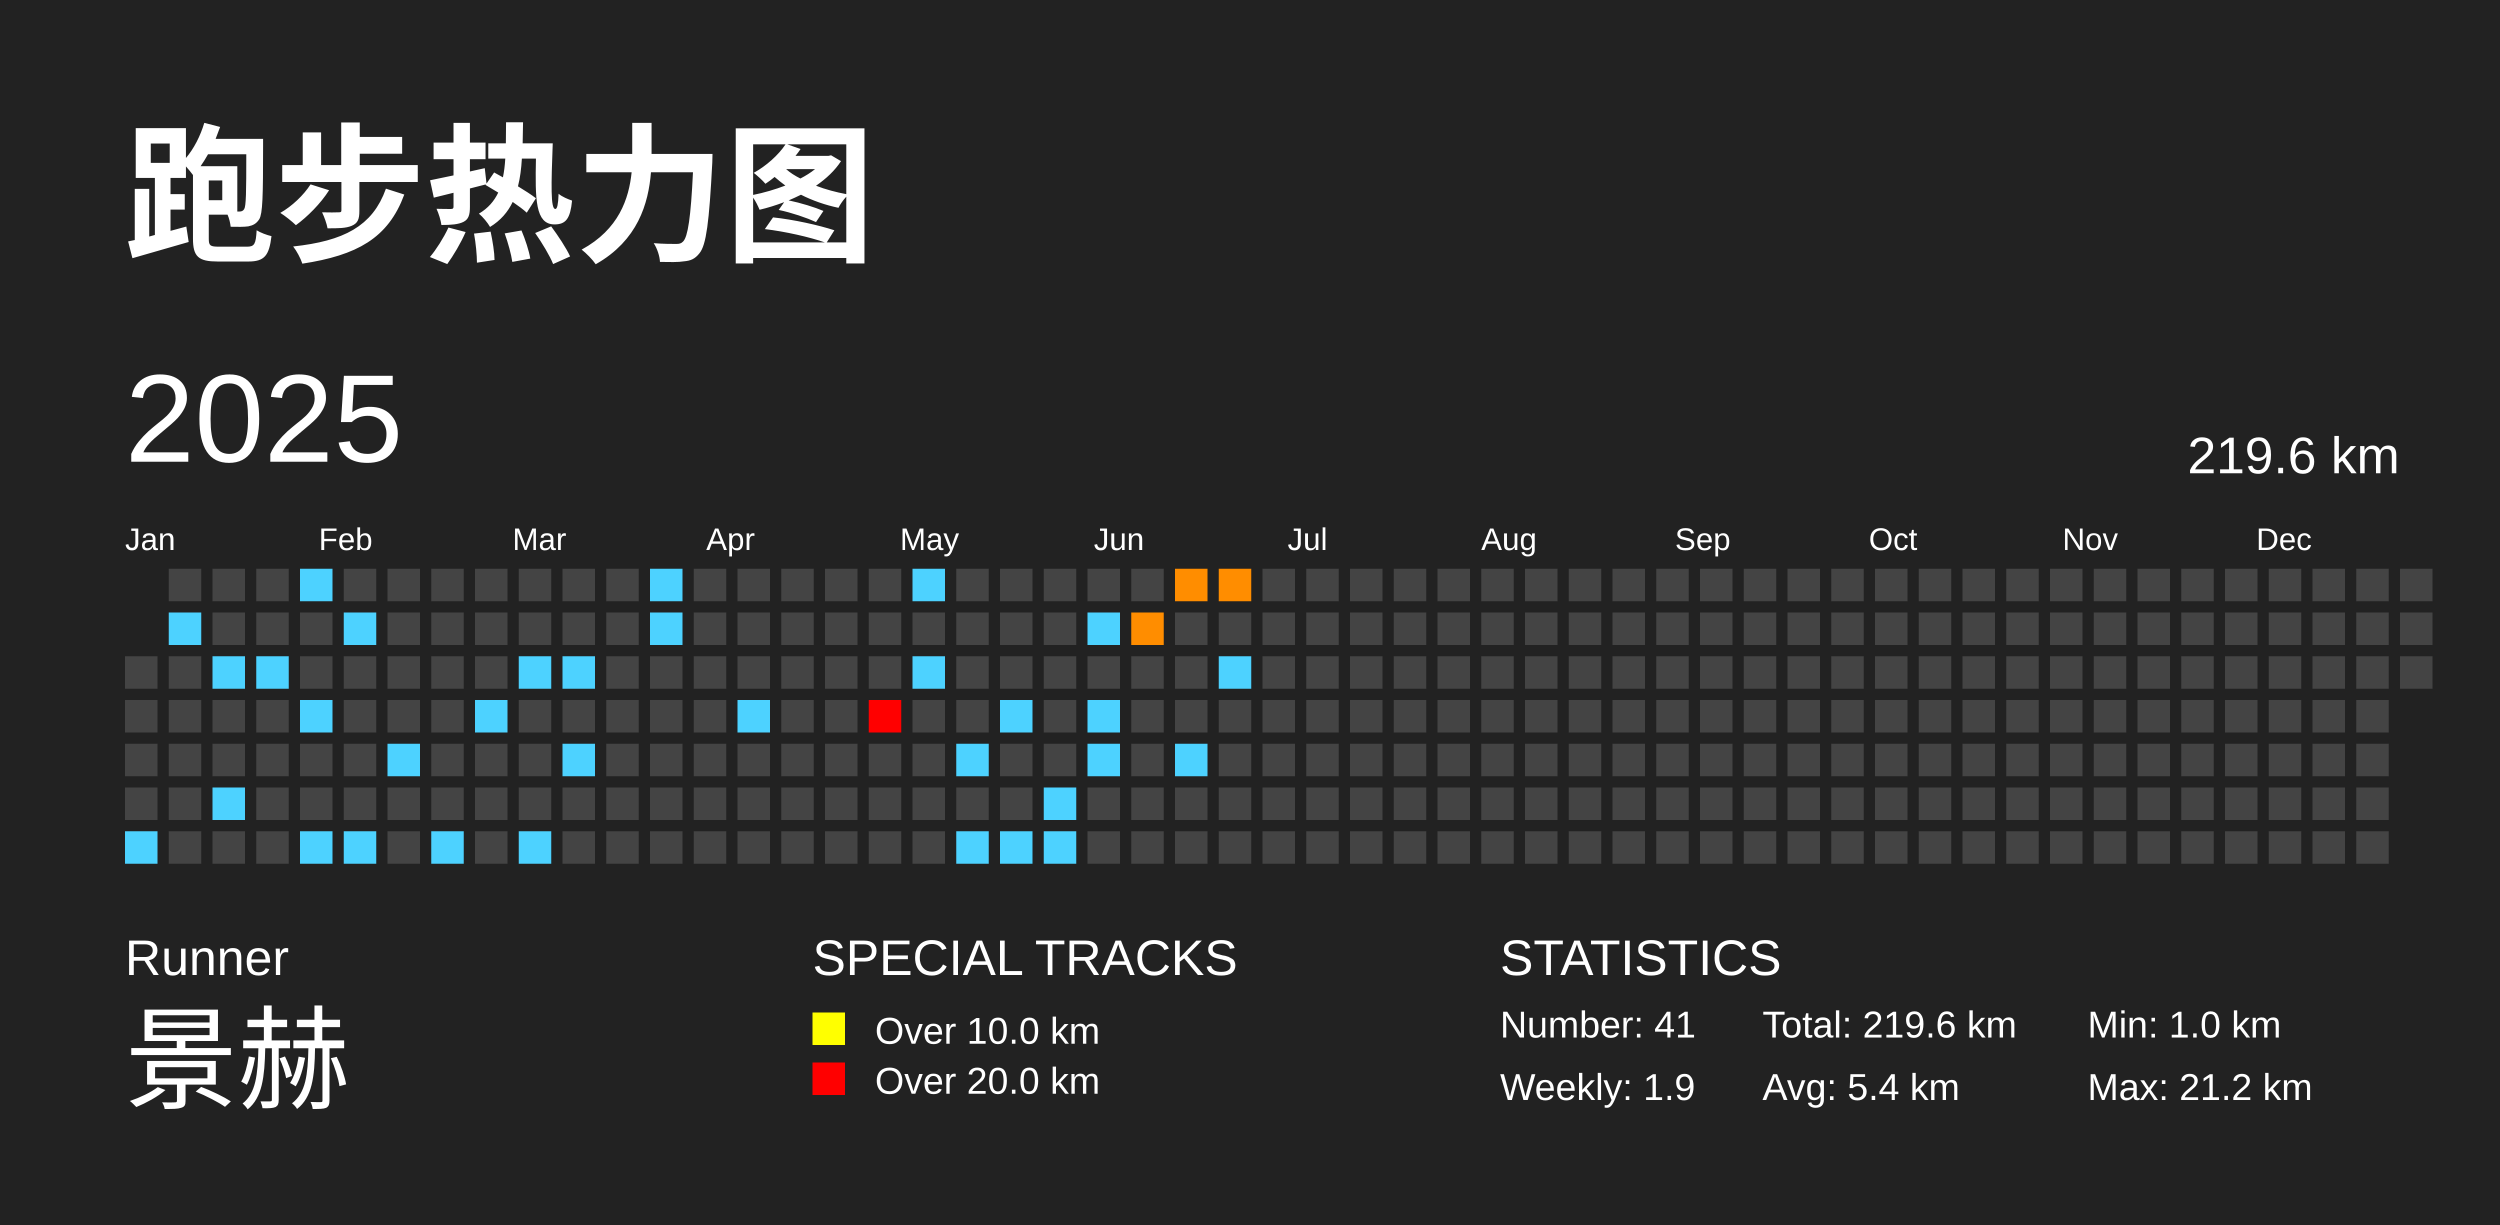
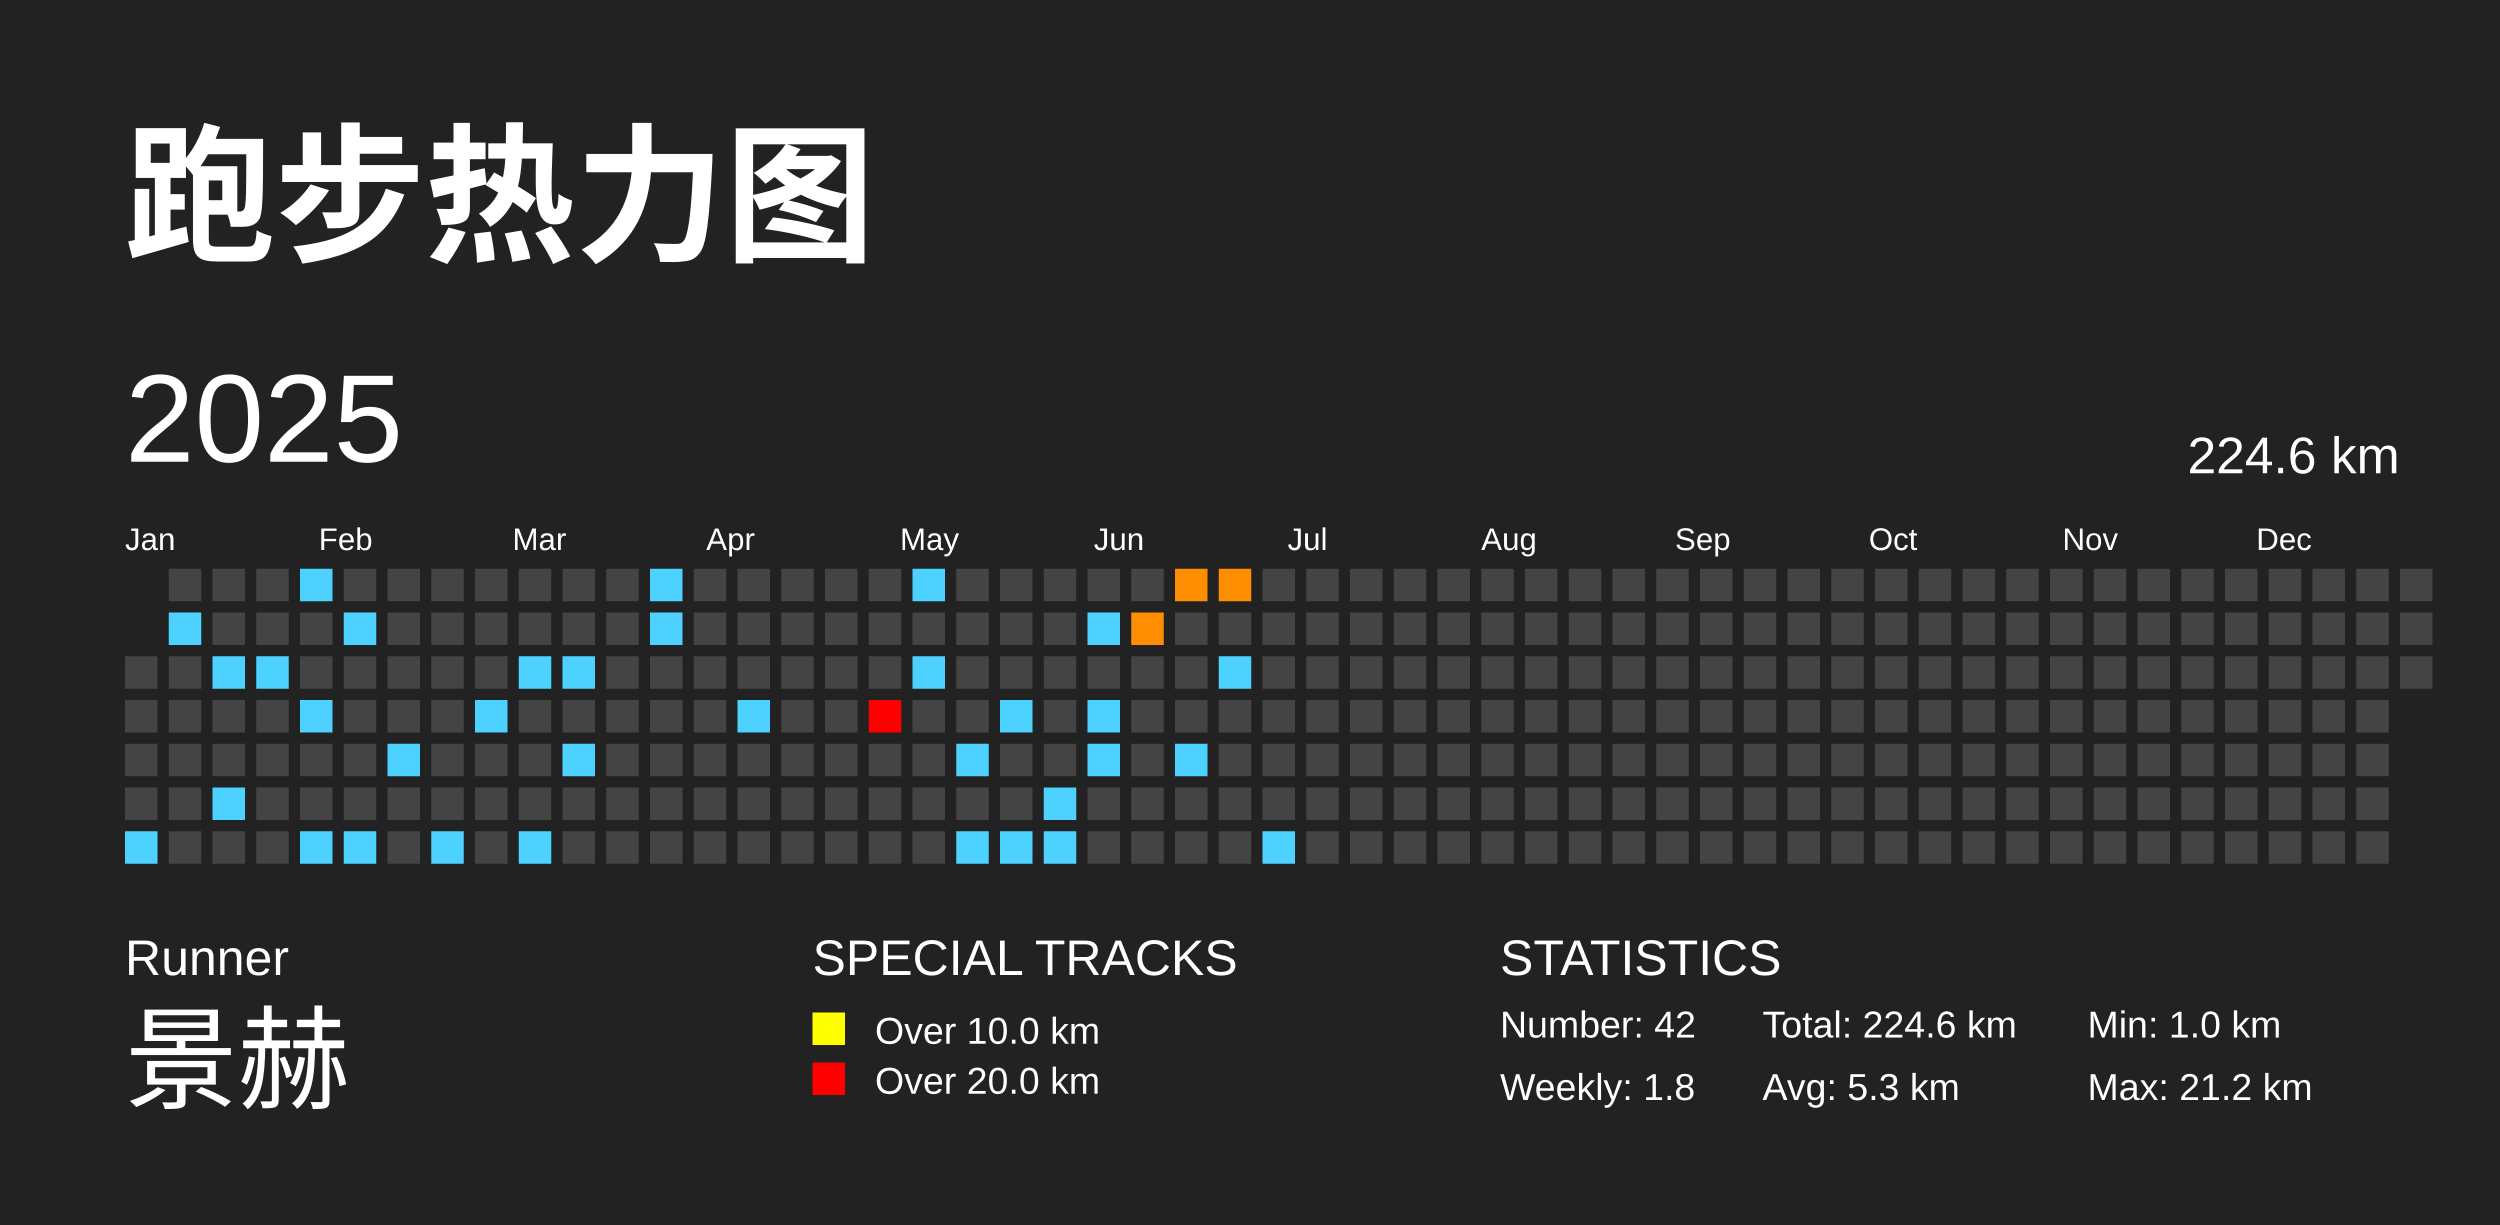
<svg xmlns="http://www.w3.org/2000/svg" baseProfile="full" height="98mm" version="1.1" viewBox="0,0,200,98" width="200mm">
  <defs />
  <rect fill="#222222" height="98" width="200" x="0" y="0" />
  <text fill="#FFFFFF" style="font-size:12px; font-family:Arial; font-weight:bold;" x="10" y="20">跑步热力图</text>
  <text fill="#FFFFFF" style="font-size:4px; font-family:Arial" x="10" y="78">Runner</text>
  <text fill="#FFFFFF" style="font-size:9px; font-family:Arial" x="10" y="88">景赫</text>
  <text fill="#FFFFFF" style="font-size:4px; font-family:Arial" x="65" y="78">SPECIAL TRACKS</text>
  <rect fill="yellow" height="2.6" width="2.6" x="65" y="81" />
  <text fill="#FFFFFF" style="font-size:3px; font-family:Arial" x="70" y="83.5">Over 10.0 km</text>
  <rect fill="red" height="2.6" width="2.6" x="65" y="85" />
  <text fill="#FFFFFF" style="font-size:3px; font-family:Arial" x="70" y="87.5">Over 20.0 km</text>
  <text fill="#FFFFFF" style="font-size:4px; font-family:Arial" x="120" y="78">STATISTICS</text>
-   <text fill="#FFFFFF" style="font-size:3px; font-family:Arial" x="120" y="83">Number: 41</text>
-   <text fill="#FFFFFF" style="font-size:3px; font-family:Arial" x="120" y="88">Weekly: 1.9</text>
-   <text fill="#FFFFFF" style="font-size:3px; font-family:Arial" x="141" y="83">Total: 219.6 km</text>
-   <text fill="#FFFFFF" style="font-size:3px; font-family:Arial" x="141" y="88">Avg: 5.4 km</text>
+   <text fill="#FFFFFF" style="font-size:3px; font-family:Arial" x="120" y="83">Number: 42</text>
+   <text fill="#FFFFFF" style="font-size:3px; font-family:Arial" x="120" y="88">Weekly: 1.8</text>
+   <text fill="#FFFFFF" style="font-size:3px; font-family:Arial" x="141" y="83">Total: 224.6 km</text>
+   <text fill="#FFFFFF" style="font-size:3px; font-family:Arial" x="141" y="88">Avg: 5.3 km</text>
  <text fill="#FFFFFF" style="font-size:3px; font-family:Arial" x="167" y="83">Min: 1.0 km</text>
  <text fill="#FFFFFF" style="font-size:3px; font-family:Arial" x="167" y="88">Max: 21.2 km</text>
  <text dominant-baseline="hanging" fill="#FFFFFF" style="font-size:10.0px; font-family:Arial;" x="10" y="30">2025</text>
-   <text dominant-baseline="hanging" fill="#FFFFFF" style="font-size:4.125px; font-family:Arial;" x="175" y="35">219.6 km</text>
+   <text dominant-baseline="hanging" fill="#FFFFFF" style="font-size:4.125px; font-family:Arial;" x="175" y="35">224.6 km</text>
  <text fill="#FFFFFF" style="font-size:2.5px; font-family:Arial" x="10.0" y="44">Jan</text>
  <text fill="#FFFFFF" style="font-size:2.5px; font-family:Arial" x="25.5" y="44">Feb</text>
  <text fill="#FFFFFF" style="font-size:2.5px; font-family:Arial" x="41.0" y="44">Mar</text>
  <text fill="#FFFFFF" style="font-size:2.5px; font-family:Arial" x="56.5" y="44">Apr</text>
  <text fill="#FFFFFF" style="font-size:2.5px; font-family:Arial" x="72.0" y="44">May</text>
  <text fill="#FFFFFF" style="font-size:2.5px; font-family:Arial" x="87.5" y="44">Jun</text>
  <text fill="#FFFFFF" style="font-size:2.5px; font-family:Arial" x="103.0" y="44">Jul</text>
  <text fill="#FFFFFF" style="font-size:2.5px; font-family:Arial" x="118.5" y="44">Aug</text>
  <text fill="#FFFFFF" style="font-size:2.5px; font-family:Arial" x="134.0" y="44">Sep</text>
  <text fill="#FFFFFF" style="font-size:2.5px; font-family:Arial" x="149.5" y="44">Oct</text>
  <text fill="#FFFFFF" style="font-size:2.5px; font-family:Arial" x="165.0" y="44">Nov</text>
  <text fill="#FFFFFF" style="font-size:2.5px; font-family:Arial" x="180.5" y="44">Dec</text>
  <rect fill="#444444" height="2.6" width="2.6" x="10.0" y="52.5" />
  <rect fill="#444444" height="2.6" width="2.6" x="10.0" y="56.0" />
  <rect fill="#444444" height="2.6" width="2.6" x="10.0" y="59.5" />
  <rect fill="#444444" height="2.6" width="2.6" x="10.0" y="63.0" />
  <rect fill="#4dd2ff" height="2.6" width="2.6" x="10.0" y="66.5" />
  <rect fill="#444444" height="2.6" width="2.6" x="13.5" y="45.5" />
  <rect fill="#4dd2ff" height="2.6" width="2.6" x="13.5" y="49.0" />
  <rect fill="#444444" height="2.6" width="2.6" x="13.5" y="52.5" />
  <rect fill="#444444" height="2.6" width="2.6" x="13.5" y="56.0" />
  <rect fill="#444444" height="2.6" width="2.6" x="13.5" y="59.5" />
  <rect fill="#444444" height="2.6" width="2.6" x="13.5" y="63.0" />
  <rect fill="#444444" height="2.6" width="2.6" x="13.5" y="66.5" />
  <rect fill="#444444" height="2.6" width="2.6" x="17.0" y="45.5" />
  <rect fill="#444444" height="2.6" width="2.6" x="17.0" y="49.0" />
  <rect fill="#4dd2ff" height="2.6" width="2.6" x="17.0" y="52.5" />
  <rect fill="#444444" height="2.6" width="2.6" x="17.0" y="56.0" />
  <rect fill="#444444" height="2.6" width="2.6" x="17.0" y="59.5" />
  <rect fill="#4dd2ff" height="2.6" width="2.6" x="17.0" y="63.0" />
  <rect fill="#444444" height="2.6" width="2.6" x="17.0" y="66.5" />
  <rect fill="#444444" height="2.6" width="2.6" x="20.5" y="45.5" />
  <rect fill="#444444" height="2.6" width="2.6" x="20.5" y="49.0" />
  <rect fill="#4dd2ff" height="2.6" width="2.6" x="20.5" y="52.5" />
  <rect fill="#444444" height="2.6" width="2.6" x="20.5" y="56.0" />
  <rect fill="#444444" height="2.6" width="2.6" x="20.5" y="59.5" />
  <rect fill="#444444" height="2.6" width="2.6" x="20.5" y="63.0" />
  <rect fill="#444444" height="2.6" width="2.6" x="20.5" y="66.5" />
  <rect fill="#4dd2ff" height="2.6" width="2.6" x="24.0" y="45.5" />
  <rect fill="#444444" height="2.6" width="2.6" x="24.0" y="49.0" />
  <rect fill="#444444" height="2.6" width="2.6" x="24.0" y="52.5" />
  <rect fill="#4dd2ff" height="2.6" width="2.6" x="24.0" y="56.0" />
  <rect fill="#444444" height="2.6" width="2.6" x="24.0" y="59.5" />
  <rect fill="#444444" height="2.6" width="2.6" x="24.0" y="63.0" />
  <rect fill="#4dd2ff" height="2.6" width="2.6" x="24.0" y="66.5" />
  <rect fill="#444444" height="2.6" width="2.6" x="27.5" y="45.5" />
  <rect fill="#4dd2ff" height="2.6" width="2.6" x="27.5" y="49.0" />
  <rect fill="#444444" height="2.6" width="2.6" x="27.5" y="52.5" />
  <rect fill="#444444" height="2.6" width="2.6" x="27.5" y="56.0" />
  <rect fill="#444444" height="2.6" width="2.6" x="27.5" y="59.5" />
  <rect fill="#444444" height="2.6" width="2.6" x="27.5" y="63.0" />
  <rect fill="#4dd2ff" height="2.6" width="2.6" x="27.5" y="66.5" />
  <rect fill="#444444" height="2.6" width="2.6" x="31.0" y="45.5" />
  <rect fill="#444444" height="2.6" width="2.6" x="31.0" y="49.0" />
  <rect fill="#444444" height="2.6" width="2.6" x="31.0" y="52.5" />
  <rect fill="#444444" height="2.6" width="2.6" x="31.0" y="56.0" />
  <rect fill="#4dd2ff" height="2.6" width="2.6" x="31.0" y="59.5" />
  <rect fill="#444444" height="2.6" width="2.6" x="31.0" y="63.0" />
  <rect fill="#444444" height="2.6" width="2.6" x="31.0" y="66.5" />
  <rect fill="#444444" height="2.6" width="2.6" x="34.5" y="45.5" />
  <rect fill="#444444" height="2.6" width="2.6" x="34.5" y="49.0" />
  <rect fill="#444444" height="2.6" width="2.6" x="34.5" y="52.5" />
  <rect fill="#444444" height="2.6" width="2.6" x="34.5" y="56.0" />
  <rect fill="#444444" height="2.6" width="2.6" x="34.5" y="59.5" />
  <rect fill="#444444" height="2.6" width="2.6" x="34.5" y="63.0" />
  <rect fill="#4dd2ff" height="2.6" width="2.6" x="34.5" y="66.5" />
  <rect fill="#444444" height="2.6" width="2.6" x="38.0" y="45.5" />
  <rect fill="#444444" height="2.6" width="2.6" x="38.0" y="49.0" />
  <rect fill="#444444" height="2.6" width="2.6" x="38.0" y="52.5" />
  <rect fill="#4dd2ff" height="2.6" width="2.6" x="38.0" y="56.0" />
  <rect fill="#444444" height="2.6" width="2.6" x="38.0" y="59.5" />
  <rect fill="#444444" height="2.6" width="2.6" x="38.0" y="63.0" />
  <rect fill="#444444" height="2.6" width="2.6" x="38.0" y="66.5" />
  <rect fill="#444444" height="2.6" width="2.6" x="41.5" y="45.5" />
  <rect fill="#444444" height="2.6" width="2.6" x="41.5" y="49.0" />
  <rect fill="#4dd2ff" height="2.6" width="2.6" x="41.5" y="52.5" />
  <rect fill="#444444" height="2.6" width="2.6" x="41.5" y="56.0" />
  <rect fill="#444444" height="2.6" width="2.6" x="41.5" y="59.5" />
  <rect fill="#444444" height="2.6" width="2.6" x="41.5" y="63.0" />
  <rect fill="#4dd2ff" height="2.6" width="2.6" x="41.5" y="66.5" />
  <rect fill="#444444" height="2.6" width="2.6" x="45.0" y="45.5" />
  <rect fill="#444444" height="2.6" width="2.6" x="45.0" y="49.0" />
  <rect fill="#4dd2ff" height="2.6" width="2.6" x="45.0" y="52.5" />
  <rect fill="#444444" height="2.6" width="2.6" x="45.0" y="56.0" />
  <rect fill="#4dd2ff" height="2.6" width="2.6" x="45.0" y="59.5" />
  <rect fill="#444444" height="2.6" width="2.6" x="45.0" y="63.0" />
  <rect fill="#444444" height="2.6" width="2.6" x="45.0" y="66.5" />
  <rect fill="#444444" height="2.6" width="2.6" x="48.5" y="45.5" />
  <rect fill="#444444" height="2.6" width="2.6" x="48.5" y="49.0" />
  <rect fill="#444444" height="2.6" width="2.6" x="48.5" y="52.5" />
  <rect fill="#444444" height="2.6" width="2.6" x="48.5" y="56.0" />
  <rect fill="#444444" height="2.6" width="2.6" x="48.5" y="59.5" />
  <rect fill="#444444" height="2.6" width="2.6" x="48.5" y="63.0" />
  <rect fill="#444444" height="2.6" width="2.6" x="48.5" y="66.5" />
  <rect fill="#4dd2ff" height="2.6" width="2.6" x="52.0" y="45.5" />
  <rect fill="#4dd2ff" height="2.6" width="2.6" x="52.0" y="49.0" />
  <rect fill="#444444" height="2.6" width="2.6" x="52.0" y="52.5" />
  <rect fill="#444444" height="2.6" width="2.6" x="52.0" y="56.0" />
  <rect fill="#444444" height="2.6" width="2.6" x="52.0" y="59.5" />
  <rect fill="#444444" height="2.6" width="2.6" x="52.0" y="63.0" />
  <rect fill="#444444" height="2.6" width="2.6" x="52.0" y="66.5" />
  <rect fill="#444444" height="2.6" width="2.6" x="55.5" y="45.5" />
  <rect fill="#444444" height="2.6" width="2.6" x="55.5" y="49.0" />
  <rect fill="#444444" height="2.6" width="2.6" x="55.5" y="52.5" />
  <rect fill="#444444" height="2.6" width="2.6" x="55.5" y="56.0" />
  <rect fill="#444444" height="2.6" width="2.6" x="55.5" y="59.5" />
  <rect fill="#444444" height="2.6" width="2.6" x="55.5" y="63.0" />
  <rect fill="#444444" height="2.6" width="2.6" x="55.5" y="66.5" />
  <rect fill="#444444" height="2.6" width="2.6" x="59.0" y="45.5" />
  <rect fill="#444444" height="2.6" width="2.6" x="59.0" y="49.0" />
  <rect fill="#444444" height="2.6" width="2.6" x="59.0" y="52.5" />
  <rect fill="#4dd2ff" height="2.6" width="2.6" x="59.0" y="56.0" />
  <rect fill="#444444" height="2.6" width="2.6" x="59.0" y="59.5" />
  <rect fill="#444444" height="2.6" width="2.6" x="59.0" y="63.0" />
  <rect fill="#444444" height="2.6" width="2.6" x="59.0" y="66.5" />
  <rect fill="#444444" height="2.6" width="2.6" x="62.5" y="45.5" />
  <rect fill="#444444" height="2.6" width="2.6" x="62.5" y="49.0" />
  <rect fill="#444444" height="2.6" width="2.6" x="62.5" y="52.5" />
  <rect fill="#444444" height="2.6" width="2.6" x="62.5" y="56.0" />
  <rect fill="#444444" height="2.6" width="2.6" x="62.5" y="59.5" />
  <rect fill="#444444" height="2.6" width="2.6" x="62.5" y="63.0" />
  <rect fill="#444444" height="2.6" width="2.6" x="62.5" y="66.5" />
  <rect fill="#444444" height="2.6" width="2.6" x="66.0" y="45.5" />
  <rect fill="#444444" height="2.6" width="2.6" x="66.0" y="49.0" />
  <rect fill="#444444" height="2.6" width="2.6" x="66.0" y="52.5" />
  <rect fill="#444444" height="2.6" width="2.6" x="66.0" y="56.0" />
  <rect fill="#444444" height="2.6" width="2.6" x="66.0" y="59.5" />
  <rect fill="#444444" height="2.6" width="2.6" x="66.0" y="63.0" />
  <rect fill="#444444" height="2.6" width="2.6" x="66.0" y="66.5" />
  <rect fill="#444444" height="2.6" width="2.6" x="69.5" y="45.5" />
  <rect fill="#444444" height="2.6" width="2.6" x="69.5" y="49.0" />
  <rect fill="#444444" height="2.6" width="2.6" x="69.5" y="52.5" />
  <rect fill="red" height="2.6" width="2.6" x="69.5" y="56.0" />
  <rect fill="#444444" height="2.6" width="2.6" x="69.5" y="59.5" />
  <rect fill="#444444" height="2.6" width="2.6" x="69.5" y="63.0" />
  <rect fill="#444444" height="2.6" width="2.6" x="69.5" y="66.5" />
  <rect fill="#4dd2ff" height="2.6" width="2.6" x="73.0" y="45.5" />
  <rect fill="#444444" height="2.6" width="2.6" x="73.0" y="49.0" />
  <rect fill="#4dd2ff" height="2.6" width="2.6" x="73.0" y="52.5" />
  <rect fill="#444444" height="2.6" width="2.6" x="73.0" y="56.0" />
  <rect fill="#444444" height="2.6" width="2.6" x="73.0" y="59.5" />
  <rect fill="#444444" height="2.6" width="2.6" x="73.0" y="63.0" />
  <rect fill="#444444" height="2.6" width="2.6" x="73.0" y="66.5" />
  <rect fill="#444444" height="2.6" width="2.6" x="76.5" y="45.5" />
  <rect fill="#444444" height="2.6" width="2.6" x="76.5" y="49.0" />
  <rect fill="#444444" height="2.6" width="2.6" x="76.5" y="52.5" />
  <rect fill="#444444" height="2.6" width="2.6" x="76.5" y="56.0" />
  <rect fill="#4dd2ff" height="2.6" width="2.6" x="76.5" y="59.5" />
  <rect fill="#444444" height="2.6" width="2.6" x="76.5" y="63.0" />
  <rect fill="#4dd2ff" height="2.6" width="2.6" x="76.5" y="66.5" />
  <rect fill="#444444" height="2.6" width="2.6" x="80.0" y="45.5" />
  <rect fill="#444444" height="2.6" width="2.6" x="80.0" y="49.0" />
  <rect fill="#444444" height="2.6" width="2.6" x="80.0" y="52.5" />
  <rect fill="#4dd2ff" height="2.6" width="2.6" x="80.0" y="56.0" />
  <rect fill="#444444" height="2.6" width="2.6" x="80.0" y="59.5" />
  <rect fill="#444444" height="2.6" width="2.6" x="80.0" y="63.0" />
  <rect fill="#4dd2ff" height="2.6" width="2.6" x="80.0" y="66.5" />
  <rect fill="#444444" height="2.6" width="2.6" x="83.5" y="45.5" />
  <rect fill="#444444" height="2.6" width="2.6" x="83.5" y="49.0" />
  <rect fill="#444444" height="2.6" width="2.6" x="83.5" y="52.5" />
  <rect fill="#444444" height="2.6" width="2.6" x="83.5" y="56.0" />
  <rect fill="#444444" height="2.6" width="2.6" x="83.5" y="59.5" />
  <rect fill="#4dd2ff" height="2.6" width="2.6" x="83.5" y="63.0" />
  <rect fill="#4dd2ff" height="2.6" width="2.6" x="83.5" y="66.5" />
  <rect fill="#444444" height="2.6" width="2.6" x="87.0" y="45.5" />
  <rect fill="#4dd2ff" height="2.6" width="2.6" x="87.0" y="49.0" />
  <rect fill="#444444" height="2.6" width="2.6" x="87.0" y="52.5" />
  <rect fill="#4dd2ff" height="2.6" width="2.6" x="87.0" y="56.0" />
  <rect fill="#4dd2ff" height="2.6" width="2.6" x="87.0" y="59.5" />
  <rect fill="#444444" height="2.6" width="2.6" x="87.0" y="63.0" />
  <rect fill="#444444" height="2.6" width="2.6" x="87.0" y="66.5" />
  <rect fill="#444444" height="2.6" width="2.6" x="90.5" y="45.5" />
  <rect fill="#ff8d00" height="2.6" width="2.6" x="90.5" y="49.0" />
  <rect fill="#444444" height="2.6" width="2.6" x="90.5" y="52.5" />
  <rect fill="#444444" height="2.6" width="2.6" x="90.5" y="56.0" />
  <rect fill="#444444" height="2.6" width="2.6" x="90.5" y="59.5" />
  <rect fill="#444444" height="2.6" width="2.6" x="90.5" y="63.0" />
  <rect fill="#444444" height="2.6" width="2.6" x="90.5" y="66.5" />
  <rect fill="#ff8d00" height="2.6" width="2.6" x="94.0" y="45.5" />
  <rect fill="#444444" height="2.6" width="2.6" x="94.0" y="49.0" />
  <rect fill="#444444" height="2.6" width="2.6" x="94.0" y="52.5" />
  <rect fill="#444444" height="2.6" width="2.6" x="94.0" y="56.0" />
  <rect fill="#4dd2ff" height="2.6" width="2.6" x="94.0" y="59.5" />
  <rect fill="#444444" height="2.6" width="2.6" x="94.0" y="63.0" />
  <rect fill="#444444" height="2.6" width="2.6" x="94.0" y="66.5" />
  <rect fill="#ff8d00" height="2.6" width="2.6" x="97.5" y="45.5" />
  <rect fill="#444444" height="2.6" width="2.6" x="97.5" y="49.0" />
  <rect fill="#4dd2ff" height="2.6" width="2.6" x="97.5" y="52.5" />
  <rect fill="#444444" height="2.6" width="2.6" x="97.5" y="56.0" />
  <rect fill="#444444" height="2.6" width="2.6" x="97.5" y="59.5" />
  <rect fill="#444444" height="2.6" width="2.6" x="97.5" y="63.0" />
  <rect fill="#444444" height="2.6" width="2.6" x="97.5" y="66.5" />
  <rect fill="#444444" height="2.6" width="2.6" x="101.0" y="45.5" />
  <rect fill="#444444" height="2.6" width="2.6" x="101.0" y="49.0" />
  <rect fill="#444444" height="2.6" width="2.6" x="101.0" y="52.5" />
  <rect fill="#444444" height="2.6" width="2.6" x="101.0" y="56.0" />
  <rect fill="#444444" height="2.6" width="2.6" x="101.0" y="59.5" />
  <rect fill="#444444" height="2.6" width="2.6" x="101.0" y="63.0" />
-   <rect fill="#444444" height="2.6" width="2.6" x="101.0" y="66.5" />
+   <rect fill="#4dd2ff" height="2.6" width="2.6" x="101.0" y="66.5" />
  <rect fill="#444444" height="2.6" width="2.6" x="104.5" y="45.5" />
  <rect fill="#444444" height="2.6" width="2.6" x="104.5" y="49.0" />
  <rect fill="#444444" height="2.6" width="2.6" x="104.5" y="52.5" />
  <rect fill="#444444" height="2.6" width="2.6" x="104.5" y="56.0" />
  <rect fill="#444444" height="2.6" width="2.6" x="104.5" y="59.5" />
  <rect fill="#444444" height="2.6" width="2.6" x="104.5" y="63.0" />
  <rect fill="#444444" height="2.6" width="2.6" x="104.5" y="66.5" />
  <rect fill="#444444" height="2.6" width="2.6" x="108.0" y="45.5" />
  <rect fill="#444444" height="2.6" width="2.6" x="108.0" y="49.0" />
  <rect fill="#444444" height="2.6" width="2.6" x="108.0" y="52.5" />
  <rect fill="#444444" height="2.6" width="2.6" x="108.0" y="56.0" />
  <rect fill="#444444" height="2.6" width="2.6" x="108.0" y="59.5" />
  <rect fill="#444444" height="2.6" width="2.6" x="108.0" y="63.0" />
  <rect fill="#444444" height="2.6" width="2.6" x="108.0" y="66.5" />
  <rect fill="#444444" height="2.6" width="2.6" x="111.5" y="45.5" />
  <rect fill="#444444" height="2.6" width="2.6" x="111.5" y="49.0" />
  <rect fill="#444444" height="2.6" width="2.6" x="111.5" y="52.5" />
  <rect fill="#444444" height="2.6" width="2.6" x="111.5" y="56.0" />
  <rect fill="#444444" height="2.6" width="2.6" x="111.5" y="59.5" />
  <rect fill="#444444" height="2.6" width="2.6" x="111.5" y="63.0" />
  <rect fill="#444444" height="2.6" width="2.6" x="111.5" y="66.5" />
  <rect fill="#444444" height="2.6" width="2.6" x="115.0" y="45.5" />
  <rect fill="#444444" height="2.6" width="2.6" x="115.0" y="49.0" />
  <rect fill="#444444" height="2.6" width="2.6" x="115.0" y="52.5" />
  <rect fill="#444444" height="2.6" width="2.6" x="115.0" y="56.0" />
  <rect fill="#444444" height="2.6" width="2.6" x="115.0" y="59.5" />
  <rect fill="#444444" height="2.6" width="2.6" x="115.0" y="63.0" />
  <rect fill="#444444" height="2.6" width="2.6" x="115.0" y="66.5" />
  <rect fill="#444444" height="2.6" width="2.6" x="118.5" y="45.5" />
  <rect fill="#444444" height="2.6" width="2.6" x="118.5" y="49.0" />
  <rect fill="#444444" height="2.6" width="2.6" x="118.5" y="52.5" />
  <rect fill="#444444" height="2.6" width="2.6" x="118.5" y="56.0" />
  <rect fill="#444444" height="2.6" width="2.6" x="118.5" y="59.5" />
  <rect fill="#444444" height="2.6" width="2.6" x="118.5" y="63.0" />
  <rect fill="#444444" height="2.6" width="2.6" x="118.5" y="66.5" />
  <rect fill="#444444" height="2.6" width="2.6" x="122.0" y="45.5" />
  <rect fill="#444444" height="2.6" width="2.6" x="122.0" y="49.0" />
  <rect fill="#444444" height="2.6" width="2.6" x="122.0" y="52.5" />
  <rect fill="#444444" height="2.6" width="2.6" x="122.0" y="56.0" />
  <rect fill="#444444" height="2.6" width="2.6" x="122.0" y="59.5" />
  <rect fill="#444444" height="2.6" width="2.6" x="122.0" y="63.0" />
  <rect fill="#444444" height="2.6" width="2.6" x="122.0" y="66.5" />
  <rect fill="#444444" height="2.6" width="2.6" x="125.5" y="45.5" />
  <rect fill="#444444" height="2.6" width="2.6" x="125.5" y="49.0" />
  <rect fill="#444444" height="2.6" width="2.6" x="125.5" y="52.5" />
  <rect fill="#444444" height="2.6" width="2.6" x="125.5" y="56.0" />
  <rect fill="#444444" height="2.6" width="2.6" x="125.5" y="59.5" />
  <rect fill="#444444" height="2.6" width="2.6" x="125.5" y="63.0" />
  <rect fill="#444444" height="2.6" width="2.6" x="125.5" y="66.5" />
  <rect fill="#444444" height="2.6" width="2.6" x="129.0" y="45.5" />
  <rect fill="#444444" height="2.6" width="2.6" x="129.0" y="49.0" />
  <rect fill="#444444" height="2.6" width="2.6" x="129.0" y="52.5" />
  <rect fill="#444444" height="2.6" width="2.6" x="129.0" y="56.0" />
  <rect fill="#444444" height="2.6" width="2.6" x="129.0" y="59.5" />
  <rect fill="#444444" height="2.6" width="2.6" x="129.0" y="63.0" />
  <rect fill="#444444" height="2.6" width="2.6" x="129.0" y="66.5" />
  <rect fill="#444444" height="2.6" width="2.6" x="132.5" y="45.5" />
  <rect fill="#444444" height="2.6" width="2.6" x="132.5" y="49.0" />
  <rect fill="#444444" height="2.6" width="2.6" x="132.5" y="52.5" />
  <rect fill="#444444" height="2.6" width="2.6" x="132.5" y="56.0" />
  <rect fill="#444444" height="2.6" width="2.6" x="132.5" y="59.5" />
  <rect fill="#444444" height="2.6" width="2.6" x="132.5" y="63.0" />
  <rect fill="#444444" height="2.6" width="2.6" x="132.5" y="66.5" />
  <rect fill="#444444" height="2.6" width="2.6" x="136.0" y="45.5" />
  <rect fill="#444444" height="2.6" width="2.6" x="136.0" y="49.0" />
  <rect fill="#444444" height="2.6" width="2.6" x="136.0" y="52.5" />
  <rect fill="#444444" height="2.6" width="2.6" x="136.0" y="56.0" />
  <rect fill="#444444" height="2.6" width="2.6" x="136.0" y="59.5" />
  <rect fill="#444444" height="2.6" width="2.6" x="136.0" y="63.0" />
  <rect fill="#444444" height="2.6" width="2.6" x="136.0" y="66.5" />
  <rect fill="#444444" height="2.6" width="2.6" x="139.5" y="45.5" />
  <rect fill="#444444" height="2.6" width="2.6" x="139.5" y="49.0" />
  <rect fill="#444444" height="2.6" width="2.6" x="139.5" y="52.5" />
  <rect fill="#444444" height="2.6" width="2.6" x="139.5" y="56.0" />
  <rect fill="#444444" height="2.6" width="2.6" x="139.5" y="59.5" />
  <rect fill="#444444" height="2.6" width="2.6" x="139.5" y="63.0" />
  <rect fill="#444444" height="2.6" width="2.6" x="139.5" y="66.5" />
  <rect fill="#444444" height="2.6" width="2.6" x="143.0" y="45.5" />
  <rect fill="#444444" height="2.6" width="2.6" x="143.0" y="49.0" />
  <rect fill="#444444" height="2.6" width="2.6" x="143.0" y="52.5" />
  <rect fill="#444444" height="2.6" width="2.6" x="143.0" y="56.0" />
  <rect fill="#444444" height="2.6" width="2.6" x="143.0" y="59.5" />
  <rect fill="#444444" height="2.6" width="2.6" x="143.0" y="63.0" />
  <rect fill="#444444" height="2.6" width="2.6" x="143.0" y="66.5" />
  <rect fill="#444444" height="2.6" width="2.6" x="146.5" y="45.5" />
  <rect fill="#444444" height="2.6" width="2.6" x="146.5" y="49.0" />
  <rect fill="#444444" height="2.6" width="2.6" x="146.5" y="52.5" />
  <rect fill="#444444" height="2.6" width="2.6" x="146.5" y="56.0" />
  <rect fill="#444444" height="2.6" width="2.6" x="146.5" y="59.5" />
  <rect fill="#444444" height="2.6" width="2.6" x="146.5" y="63.0" />
  <rect fill="#444444" height="2.6" width="2.6" x="146.5" y="66.5" />
  <rect fill="#444444" height="2.6" width="2.6" x="150.0" y="45.5" />
  <rect fill="#444444" height="2.6" width="2.6" x="150.0" y="49.0" />
  <rect fill="#444444" height="2.6" width="2.6" x="150.0" y="52.5" />
  <rect fill="#444444" height="2.6" width="2.6" x="150.0" y="56.0" />
  <rect fill="#444444" height="2.6" width="2.6" x="150.0" y="59.5" />
  <rect fill="#444444" height="2.6" width="2.6" x="150.0" y="63.0" />
  <rect fill="#444444" height="2.6" width="2.6" x="150.0" y="66.5" />
  <rect fill="#444444" height="2.6" width="2.6" x="153.5" y="45.5" />
  <rect fill="#444444" height="2.6" width="2.6" x="153.5" y="49.0" />
  <rect fill="#444444" height="2.6" width="2.6" x="153.5" y="52.5" />
  <rect fill="#444444" height="2.6" width="2.6" x="153.5" y="56.0" />
  <rect fill="#444444" height="2.6" width="2.6" x="153.5" y="59.5" />
  <rect fill="#444444" height="2.6" width="2.6" x="153.5" y="63.0" />
  <rect fill="#444444" height="2.6" width="2.6" x="153.5" y="66.5" />
  <rect fill="#444444" height="2.6" width="2.6" x="157.0" y="45.5" />
  <rect fill="#444444" height="2.6" width="2.6" x="157.0" y="49.0" />
  <rect fill="#444444" height="2.6" width="2.6" x="157.0" y="52.5" />
  <rect fill="#444444" height="2.6" width="2.6" x="157.0" y="56.0" />
  <rect fill="#444444" height="2.6" width="2.6" x="157.0" y="59.5" />
  <rect fill="#444444" height="2.6" width="2.6" x="157.0" y="63.0" />
  <rect fill="#444444" height="2.6" width="2.6" x="157.0" y="66.5" />
  <rect fill="#444444" height="2.6" width="2.6" x="160.5" y="45.5" />
  <rect fill="#444444" height="2.6" width="2.6" x="160.5" y="49.0" />
  <rect fill="#444444" height="2.6" width="2.6" x="160.5" y="52.5" />
  <rect fill="#444444" height="2.6" width="2.6" x="160.5" y="56.0" />
  <rect fill="#444444" height="2.6" width="2.6" x="160.5" y="59.5" />
  <rect fill="#444444" height="2.6" width="2.6" x="160.5" y="63.0" />
  <rect fill="#444444" height="2.6" width="2.6" x="160.5" y="66.5" />
  <rect fill="#444444" height="2.6" width="2.6" x="164.0" y="45.5" />
  <rect fill="#444444" height="2.6" width="2.6" x="164.0" y="49.0" />
  <rect fill="#444444" height="2.6" width="2.6" x="164.0" y="52.5" />
  <rect fill="#444444" height="2.6" width="2.6" x="164.0" y="56.0" />
  <rect fill="#444444" height="2.6" width="2.6" x="164.0" y="59.5" />
  <rect fill="#444444" height="2.6" width="2.6" x="164.0" y="63.0" />
  <rect fill="#444444" height="2.6" width="2.6" x="164.0" y="66.5" />
  <rect fill="#444444" height="2.6" width="2.6" x="167.5" y="45.5" />
  <rect fill="#444444" height="2.6" width="2.6" x="167.5" y="49.0" />
  <rect fill="#444444" height="2.6" width="2.6" x="167.5" y="52.5" />
  <rect fill="#444444" height="2.6" width="2.6" x="167.5" y="56.0" />
  <rect fill="#444444" height="2.6" width="2.6" x="167.5" y="59.5" />
  <rect fill="#444444" height="2.6" width="2.6" x="167.5" y="63.0" />
  <rect fill="#444444" height="2.6" width="2.6" x="167.5" y="66.5" />
  <rect fill="#444444" height="2.6" width="2.6" x="171.0" y="45.5" />
  <rect fill="#444444" height="2.6" width="2.6" x="171.0" y="49.0" />
  <rect fill="#444444" height="2.6" width="2.6" x="171.0" y="52.5" />
  <rect fill="#444444" height="2.6" width="2.6" x="171.0" y="56.0" />
  <rect fill="#444444" height="2.6" width="2.6" x="171.0" y="59.5" />
  <rect fill="#444444" height="2.6" width="2.6" x="171.0" y="63.0" />
  <rect fill="#444444" height="2.6" width="2.6" x="171.0" y="66.5" />
  <rect fill="#444444" height="2.6" width="2.6" x="174.5" y="45.5" />
  <rect fill="#444444" height="2.6" width="2.6" x="174.5" y="49.0" />
  <rect fill="#444444" height="2.6" width="2.6" x="174.5" y="52.5" />
  <rect fill="#444444" height="2.6" width="2.6" x="174.5" y="56.0" />
  <rect fill="#444444" height="2.6" width="2.6" x="174.5" y="59.5" />
  <rect fill="#444444" height="2.6" width="2.6" x="174.5" y="63.0" />
  <rect fill="#444444" height="2.6" width="2.6" x="174.5" y="66.5" />
  <rect fill="#444444" height="2.6" width="2.6" x="178.0" y="45.5" />
  <rect fill="#444444" height="2.6" width="2.6" x="178.0" y="49.0" />
  <rect fill="#444444" height="2.6" width="2.6" x="178.0" y="52.5" />
  <rect fill="#444444" height="2.6" width="2.6" x="178.0" y="56.0" />
  <rect fill="#444444" height="2.6" width="2.6" x="178.0" y="59.5" />
  <rect fill="#444444" height="2.6" width="2.6" x="178.0" y="63.0" />
  <rect fill="#444444" height="2.6" width="2.6" x="178.0" y="66.5" />
  <rect fill="#444444" height="2.6" width="2.6" x="181.5" y="45.5" />
  <rect fill="#444444" height="2.6" width="2.6" x="181.5" y="49.0" />
  <rect fill="#444444" height="2.6" width="2.6" x="181.5" y="52.5" />
  <rect fill="#444444" height="2.6" width="2.6" x="181.5" y="56.0" />
  <rect fill="#444444" height="2.6" width="2.6" x="181.5" y="59.5" />
  <rect fill="#444444" height="2.6" width="2.6" x="181.5" y="63.0" />
  <rect fill="#444444" height="2.6" width="2.6" x="181.5" y="66.5" />
  <rect fill="#444444" height="2.6" width="2.6" x="185.0" y="45.5" />
  <rect fill="#444444" height="2.6" width="2.6" x="185.0" y="49.0" />
  <rect fill="#444444" height="2.6" width="2.6" x="185.0" y="52.5" />
  <rect fill="#444444" height="2.6" width="2.6" x="185.0" y="56.0" />
  <rect fill="#444444" height="2.6" width="2.6" x="185.0" y="59.5" />
  <rect fill="#444444" height="2.6" width="2.6" x="185.0" y="63.0" />
  <rect fill="#444444" height="2.6" width="2.6" x="185.0" y="66.5" />
  <rect fill="#444444" height="2.6" width="2.6" x="188.5" y="45.5" />
  <rect fill="#444444" height="2.6" width="2.6" x="188.5" y="49.0" />
  <rect fill="#444444" height="2.6" width="2.6" x="188.5" y="52.5" />
  <rect fill="#444444" height="2.6" width="2.6" x="188.5" y="56.0" />
  <rect fill="#444444" height="2.6" width="2.6" x="188.5" y="59.5" />
  <rect fill="#444444" height="2.6" width="2.6" x="188.5" y="63.0" />
  <rect fill="#444444" height="2.6" width="2.6" x="188.5" y="66.5" />
  <rect fill="#444444" height="2.6" width="2.6" x="192.0" y="45.5" />
  <rect fill="#444444" height="2.6" width="2.6" x="192.0" y="49.0" />
  <rect fill="#444444" height="2.6" width="2.6" x="192.0" y="52.5" />
</svg>
